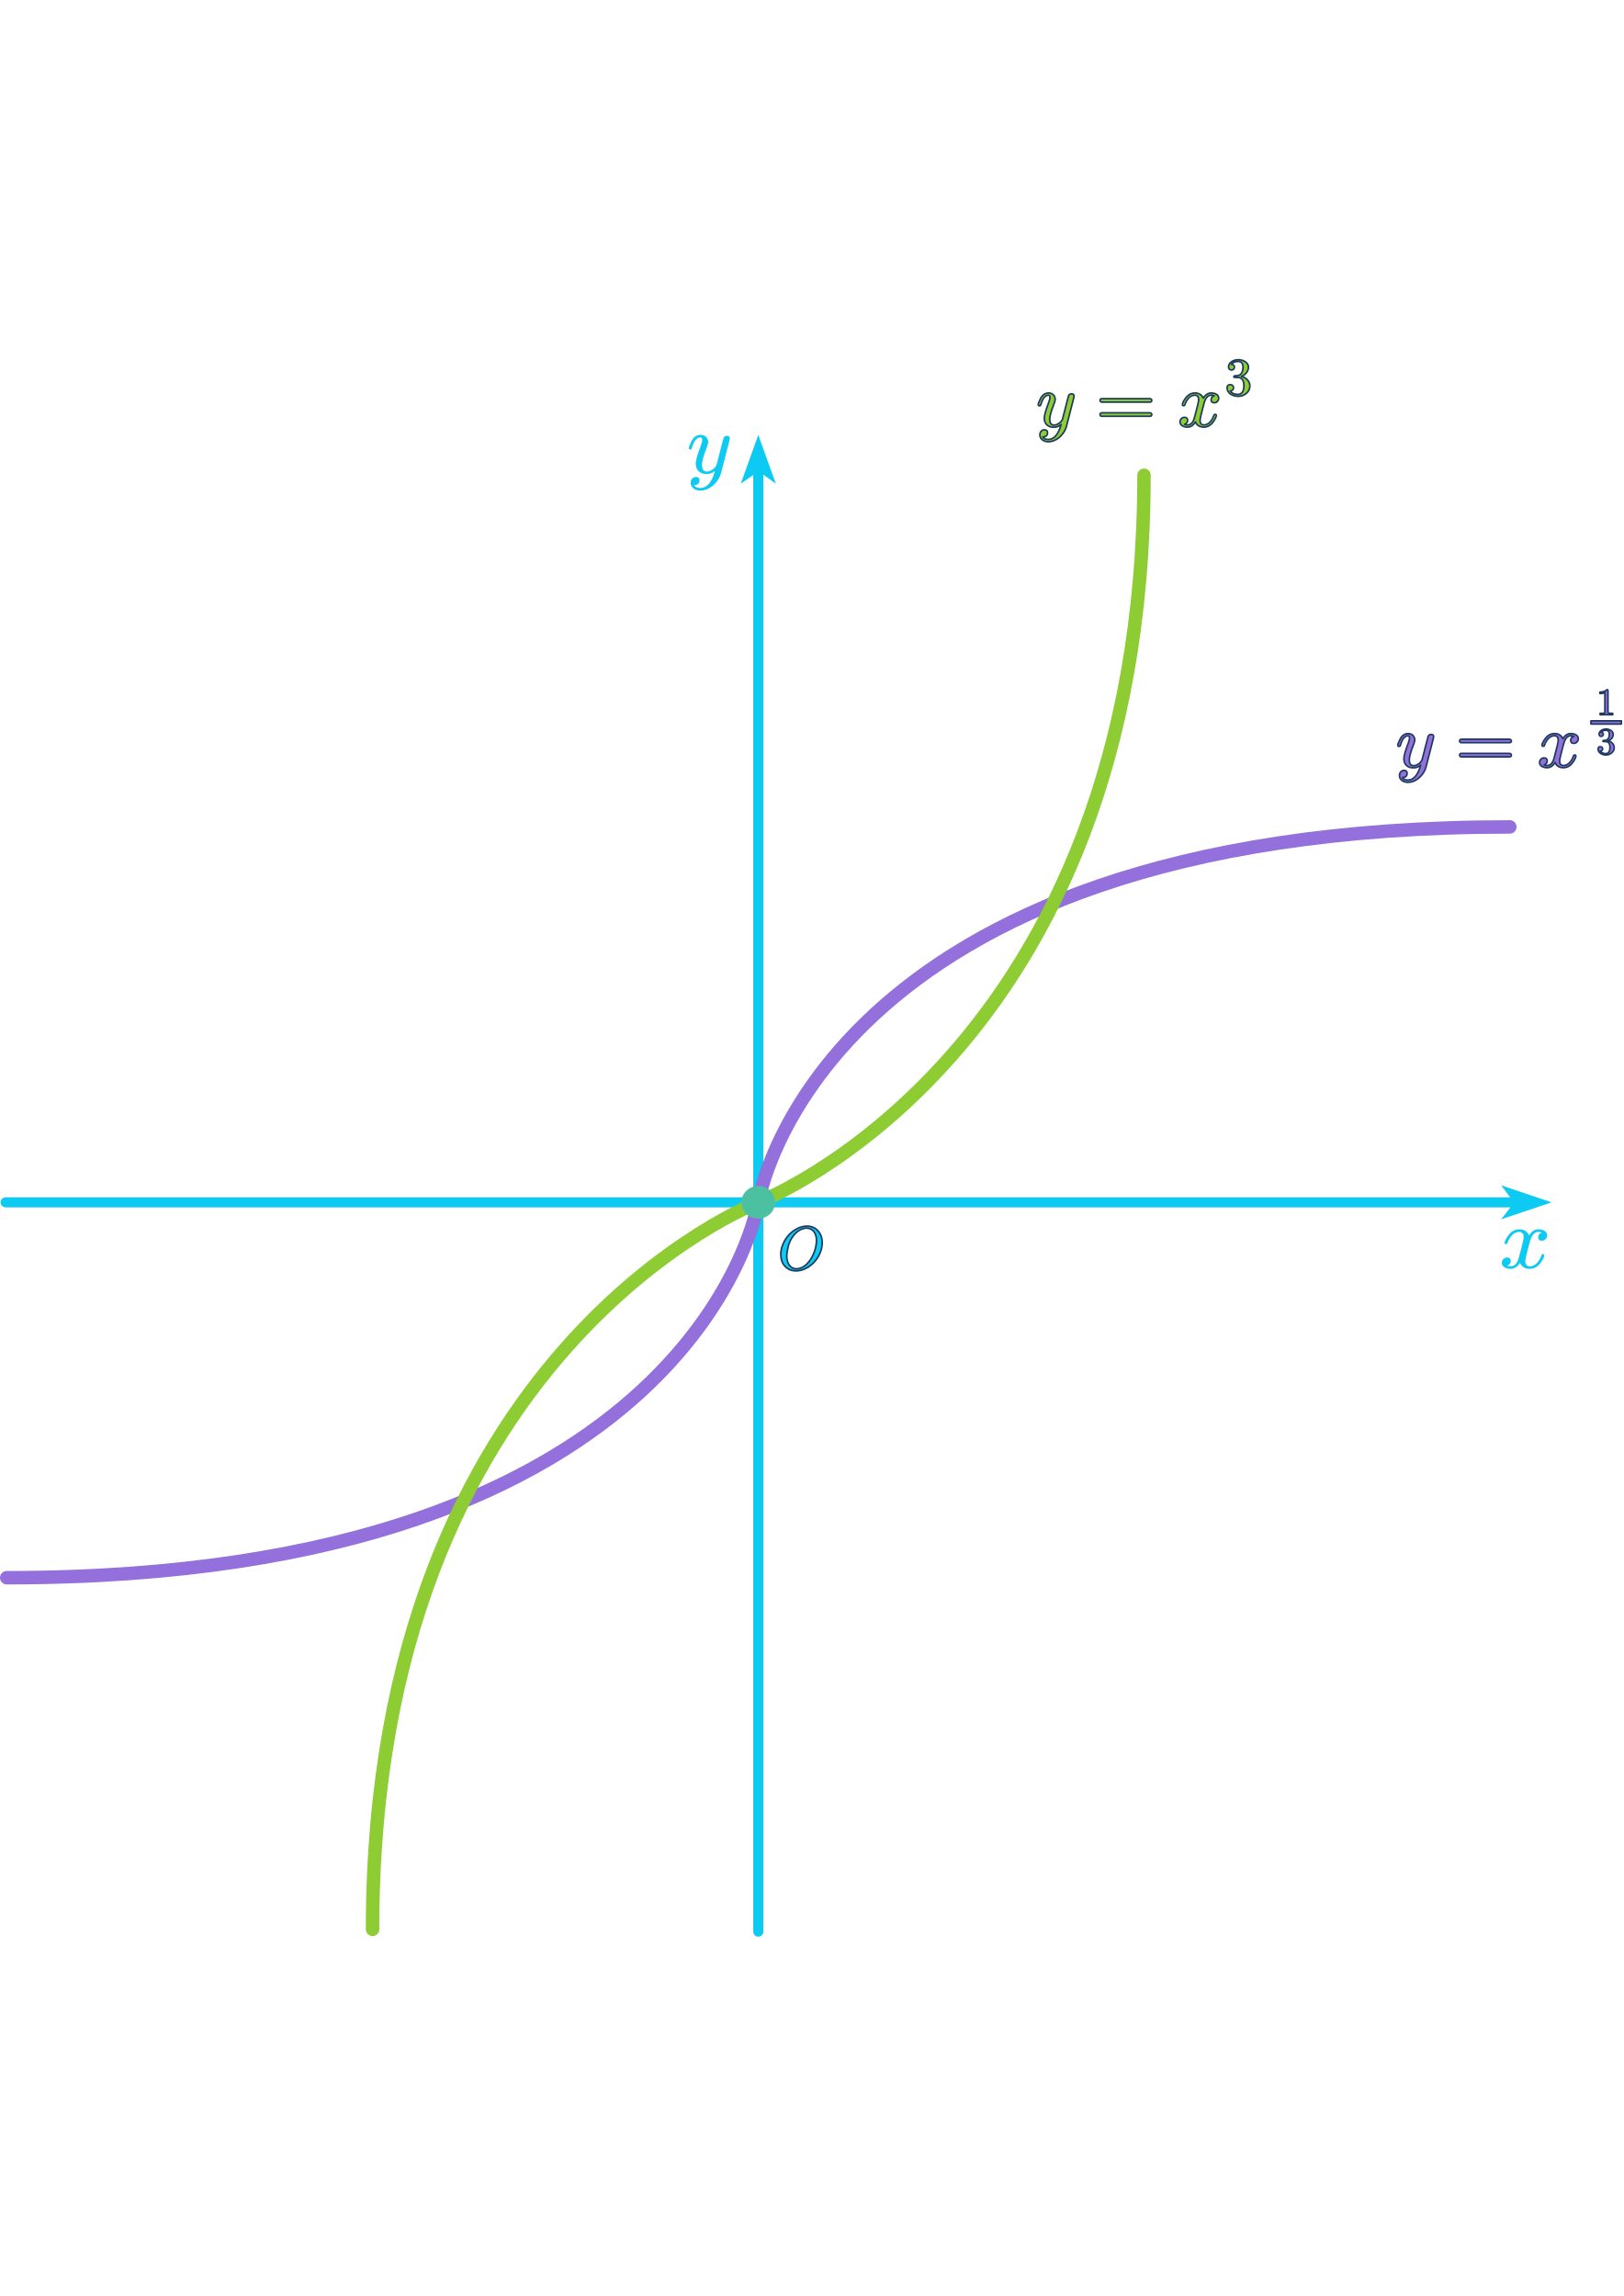
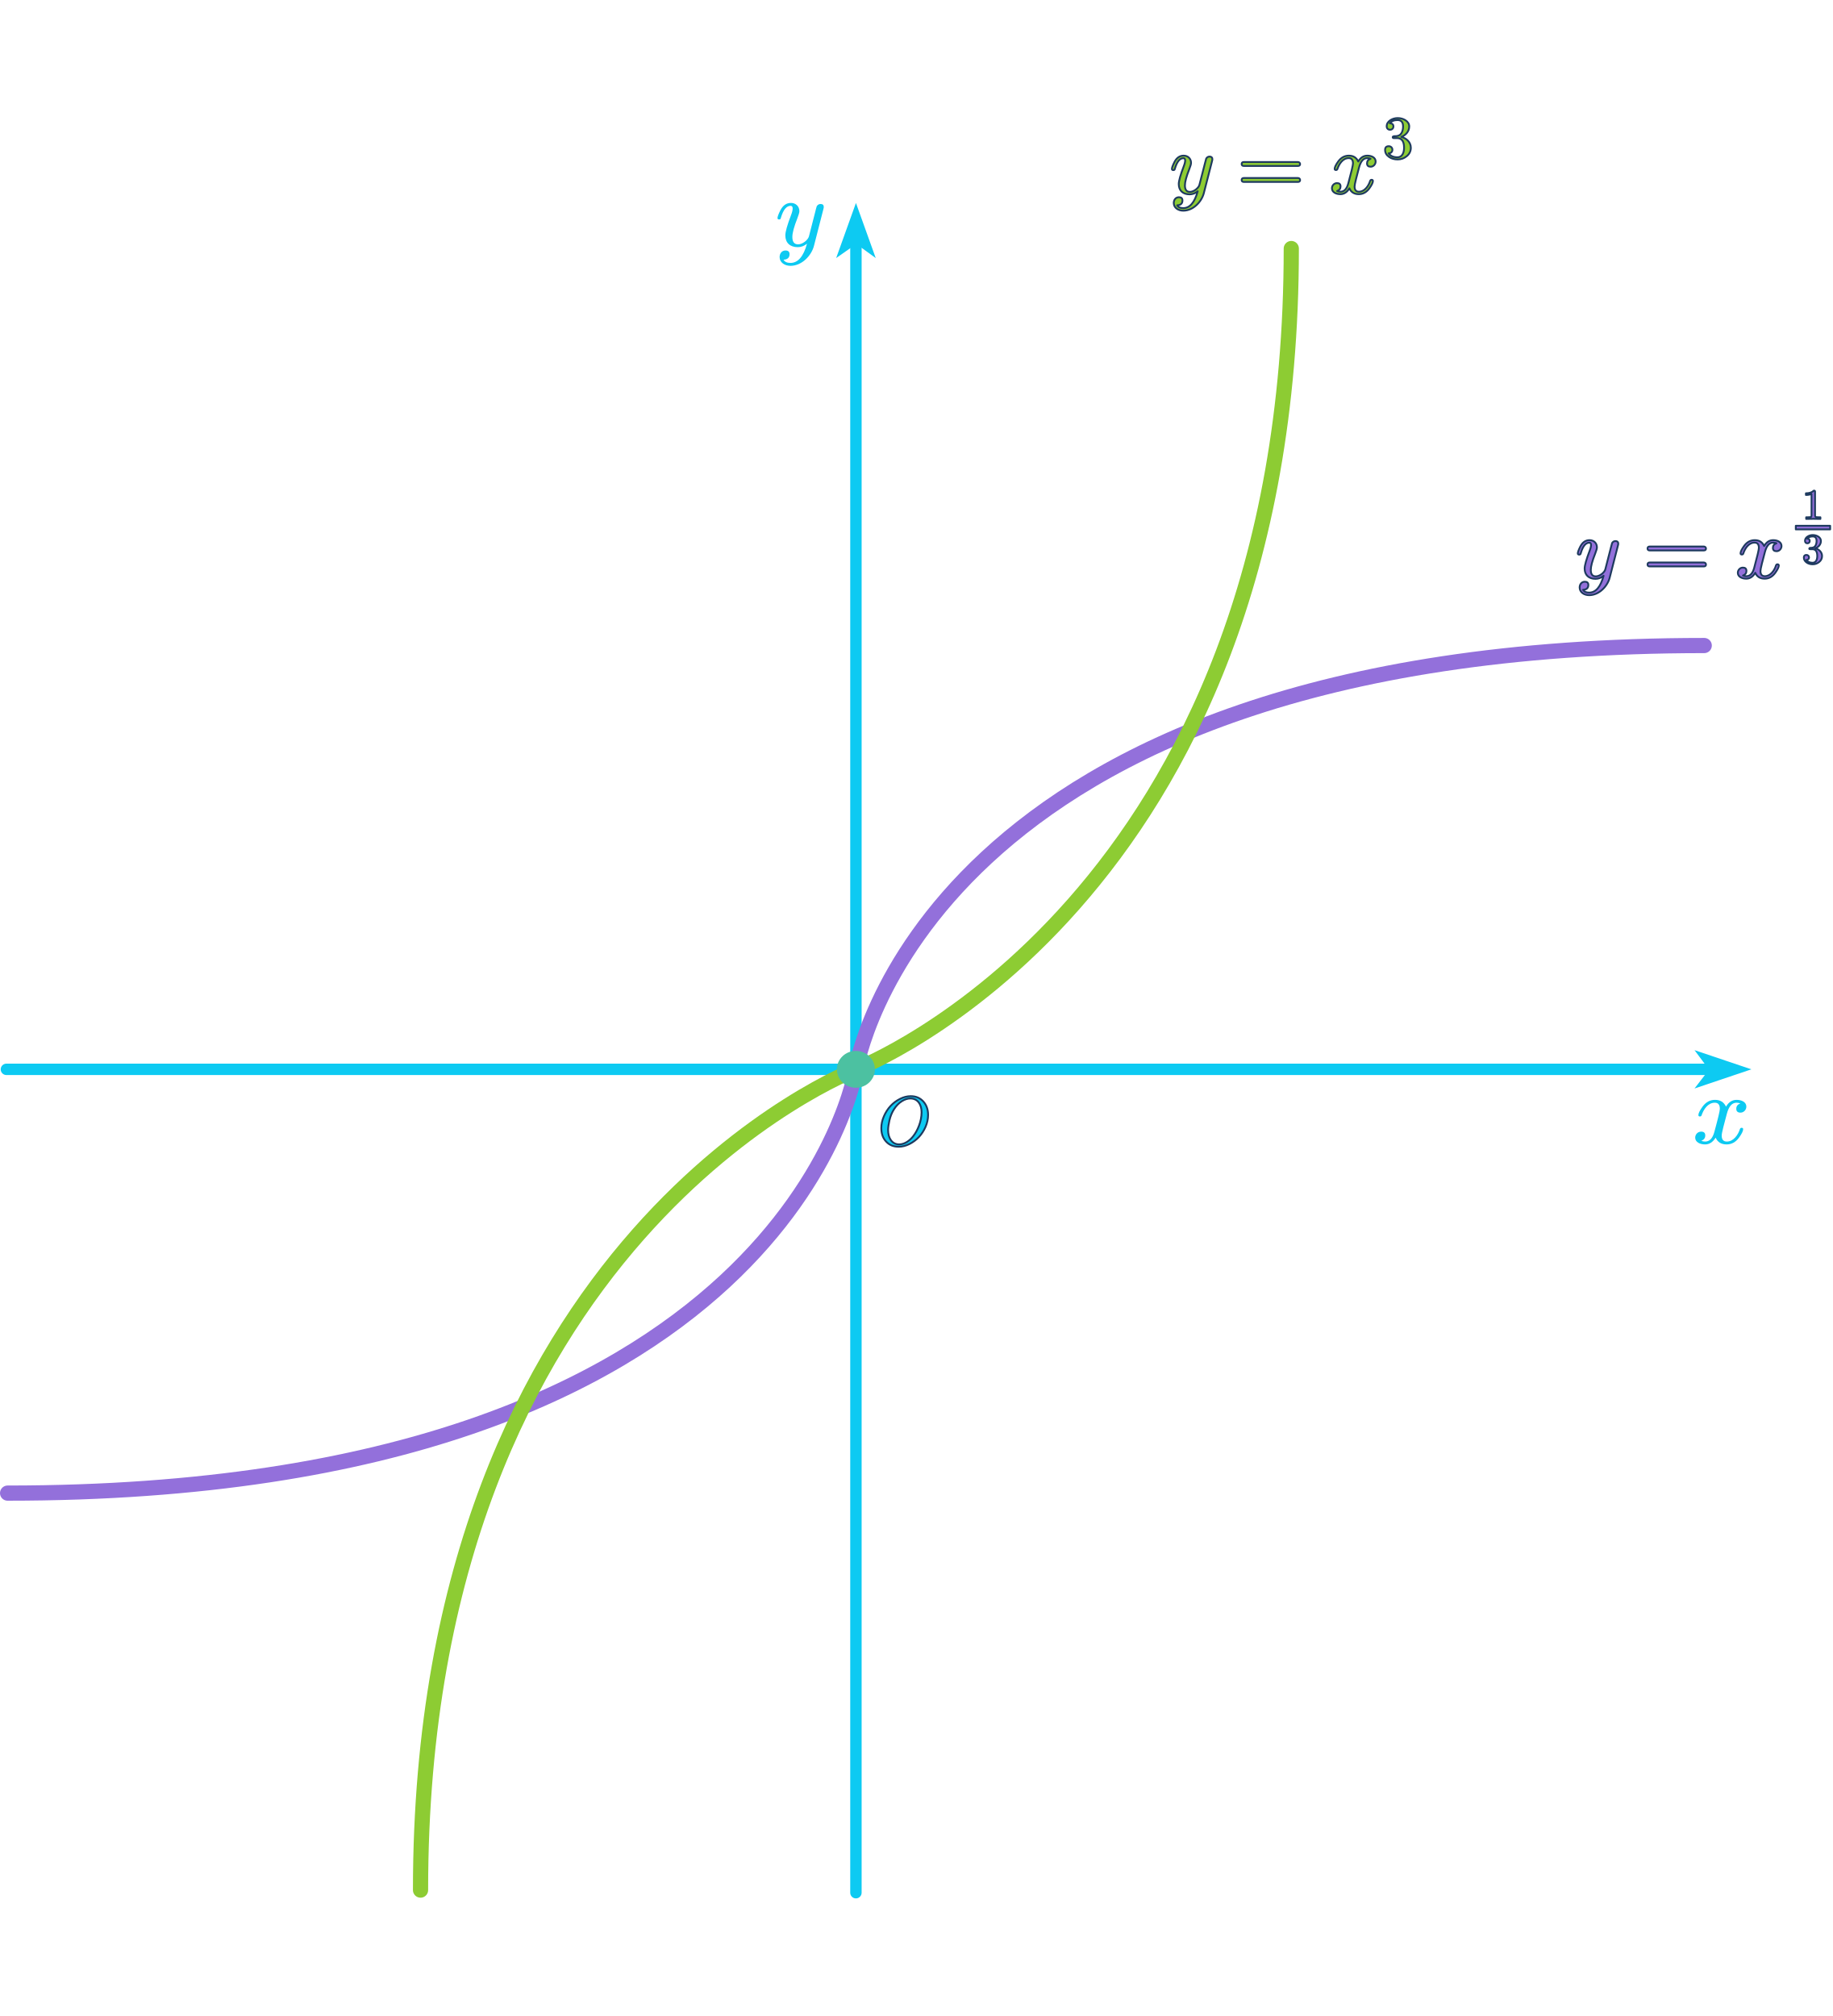
- <svg xmlns="http://www.w3.org/2000/svg" width="140" height="198" viewBox="0 0 1005 977" version="1.1" xml:space="preserve" style="fill-rule:evenodd;clip-rule:evenodd;stroke-linecap:round;stroke-linejoin:round;stroke-miterlimit:1.5;">
+ <svg xmlns="http://www.w3.org/2000/svg" width="180" height="198" viewBox="0 0 1005 977" version="1.1" xml:space="preserve" style="fill-rule:evenodd;clip-rule:evenodd;stroke-linecap:round;stroke-linejoin:round;stroke-miterlimit:1.5;">
  <g>
    <path id="MJX-3-NCM-I-1D466" d="M433.716,47.024c-2.477,0 -4.402,1.334 -5.778,4c-1.046,2.08 -1.596,3.519 -1.596,4.319c0,0.48 0.275,0.747 0.88,0.747c0.771,-0 0.826,-0.32 1.046,-1.12c1.266,-4.213 3.026,-6.346 5.283,-6.346c0.715,0 1.1,0.48 1.1,1.44c0,0.853 -0.275,2.08 -0.88,3.626c-2.091,5.493 -3.137,9.172 -3.137,11.145c0,4.053 2.586,6.453 6.823,6.453c1.816,-0 3.522,-0.64 5.063,-1.92c-1.926,7.039 -4.952,10.559 -9.079,10.559c-1.871,-0 -3.137,-0.587 -3.797,-1.76c2.201,-0.107 3.301,-1.12 3.301,-3.04c0,-1.333 -0.715,-2.026 -2.201,-2.026c-2.036,0 -3.246,1.653 -3.246,3.626c-0,2.933 2.751,4.8 5.943,4.8c6.328,-0 11.5,-5.653 12.876,-10.879l5.172,-20.157c0.165,-0.587 0.22,-1.013 0.22,-1.28c0,-1.067 -0.605,-1.6 -1.76,-1.6c-0.881,0 -1.596,0.427 -2.091,1.227c-0.331,1.119 -0.606,2.079 -0.771,2.879l-3.522,13.705c-0.55,1.92 -3.466,4.319 -5.942,4.319c-2.091,0 -3.137,-1.333 -3.137,-4.052c0,-2.24 0.935,-5.653 2.751,-10.239c0.716,-1.866 1.101,-3.146 1.101,-3.893c-0,-2.613 -1.926,-4.533 -4.622,-4.533Z" style="fill:#0dcaf2;fill-rule:nonzero;" />
  </g>
  <path d="M3.511,522.138l931.739,0" style="fill:none;stroke:#0dcaf2;stroke-width:6.25px;" />
  <path d="M469.345,70.69l0,902.944" style="fill:none;stroke:#0dcaf2;stroke-width:6.25px;" />
  <path d="M469.357,47.043l10.849,30.217l-10.67,-7.726l-11.027,7.726l10.848,-30.217Z" style="fill:#0dcaf2;" />
  <path d="M960.359,522.13l-31.18,10.513l7.971,-10.34l-7.971,-10.687l31.18,10.514Z" style="fill:#0dcaf2;" />
  <g>
    <path id="MJX-1-NCM-I-1D465" d="M957.607,542.59c-0,-2.482 -2.535,-3.723 -5.351,-3.723c-2.422,0 -4.337,1.241 -5.801,3.723c-1.183,-2.482 -3.155,-3.723 -6.027,-3.723c-2.76,0 -5.013,1.241 -6.815,3.669c-1.521,2.104 -2.31,3.669 -2.31,4.694c0,0.485 0.282,0.755 0.845,0.755c0.507,0 0.845,-0.27 0.958,-0.755c1.07,-3.129 3.436,-6.798 7.209,-6.798c1.859,-0 2.76,1.133 2.76,3.345c0,1.133 -1.014,5.341 -2.985,12.571c-0.958,3.614 -2.647,5.395 -5.069,5.395c-0.789,-0 -1.521,-0.162 -2.141,-0.432c1.465,-0.539 2.197,-1.51 2.197,-2.913c0,-1.403 -0.732,-2.104 -2.253,-2.104c-1.859,-0 -3.267,1.51 -3.267,3.291c0,2.482 2.648,3.722 5.407,3.722c2.366,0 4.281,-1.24 5.802,-3.722c1.07,2.482 3.098,3.722 6.027,3.722c2.703,0 4.956,-1.24 6.758,-3.668c1.521,-2.104 2.31,-3.669 2.31,-4.694c-0,-0.486 -0.282,-0.755 -0.845,-0.755c-0.507,-0 -0.789,0.269 -0.958,0.755c-0.957,3.075 -3.492,6.798 -7.153,6.798c-1.858,-0 -2.816,-1.079 -2.816,-3.291c0,-0.702 0.282,-2.212 0.901,-4.64l1.915,-7.283c1.07,-4.047 2.816,-6.097 5.295,-6.097c0.788,-0 1.52,0.162 2.14,0.432c-1.521,0.485 -2.253,1.456 -2.253,2.913c0,1.403 0.789,2.104 2.309,2.104c1.803,0 3.211,-1.564 3.211,-3.291Z" style="fill:#0dcaf2;fill-rule:nonzero;" />
  </g>
  <path d="M469.338,522.125c-0,0 36.236,-232.393 465.17,-232.393" style="fill:none;stroke:#9370db;stroke-width:8.33px;" />
  <path d="M469.338,522.125c-0,0 238.739,-91.411 238.739,-450.085" style="fill:none;stroke:#8dcc33;stroke-width:8.33px;" />
  <path d="M469.337,522.125c0,-0 -36.236,232.393 -465.17,232.393" style="fill:none;stroke:#9370db;stroke-width:8.33px;" />
  <path d="M469.337,522.125c0,-0 -238.739,91.411 -238.739,450.085" style="fill:none;stroke:#8dcc33;stroke-width:8.33px;" />
  <g>
    <g>
      <path id="MJX-45-NCM-I-1D442" d="M507.503,553.707c0.928,-2.174 1.411,-4.348 1.411,-6.56c-0,-2.975 -0.854,-5.416 -2.598,-7.361c-1.745,-1.945 -4.046,-2.937 -6.904,-2.937c-1.967,0 -3.934,0.496 -5.901,1.488c-4.009,2.021 -6.941,5.225 -8.834,9.573c-0.928,2.136 -1.41,4.272 -1.41,6.446c-0,3.013 0.853,5.454 2.598,7.361c1.744,1.907 4.045,2.86 6.94,2.86c1.93,0 3.86,-0.496 5.828,-1.449c4.045,-2.021 6.977,-5.187 8.87,-9.421m-2.152,-8.047c-0,5.072 -2.227,10.145 -4.603,13.158c-1.633,2.098 -4.454,4.463 -7.72,4.463c-3.971,-0 -6.05,-3.548 -6.05,-7.857c0,-1.335 0.26,-3.128 0.742,-5.302c1.003,-4.501 3.526,-8.467 6.83,-10.527c1.596,-0.991 3.155,-1.487 4.639,-1.487c4.009,-0 6.162,3.28 6.162,7.552Z" style="fill:#0dcaf2;fill-rule:nonzero;stroke:#1e3a5f;stroke-width:1px;stroke-linecap:butt;stroke-miterlimit:2;" />
    </g>
  </g>
  <path d="M458.899,522.129c0,-5.578 4.673,-10.106 10.429,-10.106c5.756,-0 10.428,4.528 10.428,10.106c0,5.578 -4.672,10.106 -10.428,10.106c-5.756,-0 -10.429,-4.528 -10.429,-10.106Z" style="fill:#4cc1a1;" />
  <g>
    <g>
      <path id="MJX-1-NCM-I-1D466" d="M649.067,21.104c-2.165,-0 -3.849,1.166 -5.052,3.497c-0.915,1.819 -1.396,3.078 -1.396,3.777c0,0.42 0.241,0.653 0.77,0.653c0.674,-0 0.722,-0.28 0.914,-0.979c1.107,-3.684 2.647,-5.549 4.62,-5.549c0.625,-0 0.962,0.419 0.962,1.259c-0,0.746 -0.241,1.818 -0.77,3.171c-1.828,4.802 -2.743,8.02 -2.743,9.745c0,3.544 2.262,5.642 5.967,5.642c1.588,0 3.079,-0.559 4.427,-1.678c-1.684,6.155 -4.331,9.232 -7.94,9.232c-1.636,0 -2.742,-0.513 -3.32,-1.538c1.925,-0.094 2.887,-0.98 2.887,-2.658c0,-1.166 -0.625,-1.772 -1.924,-1.772c-1.781,-0 -2.839,1.445 -2.839,3.171c-0,2.564 2.406,4.196 5.196,4.196c5.534,0 10.057,-4.942 11.26,-9.512l4.523,-17.626c0.144,-0.513 0.192,-0.886 0.192,-1.119c0,-0.933 -0.529,-1.399 -1.54,-1.399c-0.769,-0 -1.395,0.373 -1.828,1.072c-0.289,0.98 -0.529,1.819 -0.674,2.518l-3.079,11.984c-0.481,1.679 -3.032,3.777 -5.197,3.777c-1.828,0 -2.742,-1.166 -2.742,-3.544c-0,-1.958 0.818,-4.942 2.405,-8.953c0.626,-1.632 0.963,-2.751 0.963,-3.404c-0,-2.284 -1.684,-3.963 -4.042,-3.963Z" style="fill:#8dcc33;fill-rule:nonzero;stroke:#1e3a5f;stroke-width:1px;stroke-linecap:butt;stroke-miterlimit:2;" />
    </g>
    <g>
      <path id="MJX-1-NCM-N-3D" d="M711.753,24.601l-29.736,0c-0.77,0 -1.155,0.373 -1.155,1.073c0,0.699 0.385,1.072 1.155,1.072l29.736,0c0.77,0 1.155,-0.373 1.155,-1.072c0,-0.56 -0.529,-1.073 -1.155,-1.073m0,8.766l-29.736,0c-0.77,0 -1.155,0.374 -1.155,1.073c0,0.699 0.385,1.072 1.155,1.072l29.736,0c0.77,0 1.155,-0.373 1.155,-1.072c0,-0.606 -0.529,-1.073 -1.155,-1.073Z" style="fill:#8dcc33;fill-rule:nonzero;stroke:#1e3a5f;stroke-width:1px;stroke-linecap:butt;stroke-miterlimit:2;" />
    </g>
    <g>
      <g>
        <path id="MJX-1-NCM-I-1D4651" d="M754.327,24.321c0,-2.145 -2.165,-3.217 -4.571,-3.217c-2.069,-0 -3.705,1.072 -4.956,3.217c-1.011,-2.145 -2.695,-3.217 -5.149,-3.217c-2.357,-0 -4.282,1.072 -5.822,3.171c-1.299,1.818 -1.972,3.171 -1.972,4.056c-0,0.42 0.24,0.653 0.721,0.653c0.433,0 0.722,-0.233 0.818,-0.653c0.914,-2.704 2.935,-5.875 6.159,-5.875c1.588,0 2.358,0.979 2.358,2.891c-0,0.979 -0.866,4.617 -2.55,10.865c-0.818,3.124 -2.262,4.663 -4.331,4.663c-0.673,-0 -1.299,-0.14 -1.828,-0.373c1.251,-0.466 1.876,-1.306 1.876,-2.518c0,-1.213 -0.625,-1.819 -1.924,-1.819c-1.588,0 -2.791,1.306 -2.791,2.845c-0,2.145 2.261,3.217 4.619,3.217c2.021,0 3.657,-1.072 4.956,-3.217c0.914,2.145 2.647,3.217 5.149,3.217c2.309,0 4.234,-1.072 5.774,-3.171c1.299,-1.818 1.972,-3.171 1.972,-4.056c0,-0.42 -0.24,-0.653 -0.721,-0.653c-0.433,-0 -0.674,0.233 -0.818,0.653c-0.818,2.657 -2.984,5.875 -6.111,5.875c-1.588,-0 -2.406,-0.933 -2.406,-2.845c0,-0.606 0.241,-1.911 0.77,-4.01l1.636,-6.295c0.914,-3.497 2.406,-5.269 4.523,-5.269c0.673,0 1.299,0.14 1.828,0.373c-1.299,0.42 -1.924,1.259 -1.924,2.518c-0,1.213 0.673,1.819 1.972,1.819c1.54,-0 2.743,-1.353 2.743,-2.845Z" style="fill:#8dcc33;fill-rule:nonzero;stroke:#1e3a5f;stroke-width:1px;stroke-linecap:butt;stroke-miterlimit:2;" />
      </g>
      <g>
        <path id="MJX-1-NCM-N-33" d="M768.388,10.819c2.245,-0.824 4.354,-2.901 4.354,-5.704c0,-1.417 -0.714,-2.571 -2.109,-3.461c-1.225,-0.758 -2.619,-1.154 -4.184,-1.154c-1.531,-0 -2.858,0.396 -4.049,1.154c-1.326,0.857 -2.007,1.978 -2.007,3.395c0,1.088 0.749,1.847 1.837,1.847c1.089,-0 1.837,-0.759 1.837,-1.814c0,-1.087 -0.646,-1.681 -1.939,-1.747c0.885,-1.154 2.28,-1.747 4.185,-1.747c2.041,-0 3.061,1.154 3.061,3.494c0,1.385 -0.272,2.539 -0.782,3.495c-0.919,1.582 -2.177,1.879 -4.287,1.879c-0.408,0.066 -0.612,0.231 -0.612,0.528c0,0.494 0.238,0.494 0.919,0.494l1.462,0c2.552,0 3.845,1.747 3.845,5.275c-0,2.802 -1.055,5.242 -3.64,5.242c-2.212,-0 -3.845,-0.726 -4.831,-2.176c1.191,0.033 2.075,-0.824 2.075,-1.945c0,-1.121 -0.85,-1.945 -2.007,-1.945c-1.327,-0 -2.007,0.659 -2.007,2.011c-0,1.615 0.748,2.901 2.245,3.923c1.327,0.89 2.892,1.318 4.627,1.318c1.939,0 3.606,-0.626 5.068,-1.846c1.463,-1.22 2.178,-2.736 2.178,-4.582c-0,-3.099 -2.518,-5.242 -5.239,-5.934Z" style="fill:#8dcc33;fill-rule:nonzero;stroke:#1e3a5f;stroke-width:1px;stroke-linecap:butt;stroke-miterlimit:2;" />
      </g>
    </g>
  </g>
  <g>
    <g>
      <path id="MJX-1-NCM-I-1D4661" d="M871.632,231.947c-2.165,0 -3.849,1.166 -5.052,3.497c-0.914,1.819 -1.395,3.078 -1.395,3.777c-0,0.42 0.24,0.653 0.77,0.653c0.673,0 0.721,-0.28 0.914,-0.979c1.107,-3.684 2.646,-5.549 4.619,-5.549c0.626,0 0.962,0.42 0.962,1.259c0,0.746 -0.24,1.819 -0.769,3.171c-1.829,4.803 -2.743,8.02 -2.743,9.746c-0,3.543 2.261,5.642 5.966,5.642c1.588,-0 3.08,-0.56 4.427,-1.679c-1.684,6.155 -4.33,9.233 -7.939,9.233c-1.636,-0 -2.743,-0.513 -3.32,-1.539c1.924,-0.093 2.887,-0.979 2.887,-2.658c-0,-1.166 -0.626,-1.772 -1.925,-1.772c-1.78,0 -2.839,1.446 -2.839,3.171c0,2.565 2.406,4.197 5.197,4.197c5.533,-0 10.056,-4.943 11.259,-9.513l4.523,-17.626c0.144,-0.513 0.193,-0.886 0.193,-1.119c-0,-0.933 -0.53,-1.399 -1.54,-1.399c-0.77,0 -1.396,0.373 -1.829,1.073c-0.288,0.979 -0.529,1.818 -0.673,2.518l-3.08,11.983c-0.481,1.679 -3.031,3.777 -5.196,3.777c-1.829,0 -2.743,-1.165 -2.743,-3.543c0,-1.959 0.818,-4.943 2.406,-8.953c0.625,-1.632 0.962,-2.751 0.962,-3.404c0,-2.285 -1.684,-3.964 -4.042,-3.964Z" style="fill:#9370db;fill-rule:nonzero;stroke:#1e3a5f;stroke-width:1px;stroke-linecap:butt;stroke-miterlimit:2;" />
    </g>
    <g>
      <path id="MJX-1-NCM-N-3D1" d="M934.319,235.444l-29.736,0c-0.77,0 -1.155,0.373 -1.155,1.073c-0,0.699 0.385,1.072 1.155,1.072l29.736,0c0.77,0 1.155,-0.373 1.155,-1.072c-0,-0.56 -0.53,-1.073 -1.155,-1.073m-0,8.767l-29.736,-0c-0.77,-0 -1.155,0.373 -1.155,1.072c-0,0.7 0.385,1.073 1.155,1.073l29.736,-0c0.77,-0 1.155,-0.373 1.155,-1.073c-0,-0.606 -0.53,-1.072 -1.155,-1.072Z" style="fill:#9370db;fill-rule:nonzero;stroke:#1e3a5f;stroke-width:1px;stroke-linecap:butt;stroke-miterlimit:2;" />
    </g>
    <g>
      <g>
        <path id="MJX-1-NCM-I-1D4652" d="M976.892,235.165c0,-2.145 -2.165,-3.218 -4.571,-3.218c-2.069,0 -3.705,1.073 -4.956,3.218c-1.01,-2.145 -2.694,-3.218 -5.148,-3.218c-2.358,0 -4.283,1.073 -5.822,3.171c-1.299,1.819 -1.973,3.171 -1.973,4.057c-0,0.419 0.241,0.653 0.722,0.653c0.433,-0 0.721,-0.234 0.818,-0.653c0.914,-2.705 2.935,-5.876 6.159,-5.876c1.587,0 2.357,0.98 2.357,2.892c0,0.979 -0.866,4.616 -2.55,10.864c-0.818,3.124 -2.261,4.663 -4.33,4.663c-0.674,0 -1.299,-0.14 -1.829,-0.373c1.251,-0.466 1.877,-1.305 1.877,-2.518c-0,-1.212 -0.626,-1.818 -1.925,-1.818c-1.588,-0 -2.791,1.305 -2.791,2.844c0,2.145 2.262,3.217 4.62,3.217c2.02,0 3.656,-1.072 4.956,-3.217c0.914,2.145 2.646,3.217 5.148,3.217c2.31,0 4.234,-1.072 5.774,-3.17c1.299,-1.819 1.973,-3.171 1.973,-4.057c-0,-0.42 -0.241,-0.653 -0.722,-0.653c-0.433,0 -0.674,0.233 -0.818,0.653c-0.818,2.658 -2.983,5.875 -6.111,5.875c-1.588,0 -2.406,-0.932 -2.406,-2.844c0,-0.606 0.241,-1.912 0.77,-4.01l1.636,-6.295c0.915,-3.498 2.406,-5.27 4.523,-5.27c0.674,0 1.299,0.14 1.829,0.373c-1.299,0.42 -1.925,1.26 -1.925,2.519c0,1.212 0.674,1.818 1.973,1.818c1.54,0 2.742,-1.352 2.742,-2.844Z" style="fill:#9370db;fill-rule:nonzero;stroke:#1e3a5f;stroke-width:1px;stroke-linecap:butt;stroke-miterlimit:2;" />
      </g>
      <g>
        <g>
          <path id="MJX-1-NCM-N-31" d="M994.599,204.787c-0.986,0.979 -2.429,1.469 -4.329,1.469l0,0.909c1.251,-0 2.285,-0.187 3.079,-0.56l-0,11.794c-0,0.42 -0.096,0.699 -0.313,0.816c-0.216,0.116 -0.818,0.186 -1.78,0.186l-0.842,0l0,0.909c0.602,-0.046 1.901,-0.07 3.897,-0.07c1.996,0 3.295,0.024 3.896,0.07l0,-0.909l-0.842,0c-0.986,0 -1.587,-0.07 -1.78,-0.186c-0.192,-0.117 -0.312,-0.396 -0.312,-0.816l-0,-12.912c-0,-0.56 -0.048,-0.7 -0.674,-0.7Z" style="fill:#9370db;fill-rule:nonzero;stroke:#1e3a5f;stroke-width:1px;stroke-linecap:butt;stroke-miterlimit:2;" />
        </g>
        <g>
          <path id="MJX-1-NCM-N-331" d="M995.417,236.445c1.587,-0.582 3.079,-2.051 3.079,-4.032c-0,-1.002 -0.505,-1.818 -1.492,-2.447c-0.865,-0.536 -1.851,-0.816 -2.958,-0.816c-1.082,0 -2.02,0.28 -2.862,0.816c-0.938,0.606 -1.419,1.398 -1.419,2.401c0,0.769 0.529,1.305 1.299,1.305c0.769,-0 1.299,-0.536 1.299,-1.282c-0,-0.769 -0.457,-1.189 -1.371,-1.235c0.625,-0.816 1.611,-1.236 2.958,-1.236c1.443,0 2.165,0.816 2.165,2.471c-0,0.979 -0.193,1.795 -0.554,2.471c-0.649,1.118 -1.539,1.328 -3.03,1.328c-0.289,0.047 -0.433,0.163 -0.433,0.373c0,0.35 0.168,0.35 0.649,0.35l1.035,-0c1.803,-0 2.717,1.235 2.717,3.729c0,1.981 -0.745,3.706 -2.573,3.706c-1.563,-0 -2.718,-0.513 -3.415,-1.538c0.841,0.023 1.467,-0.583 1.467,-1.376c-0,-0.792 -0.601,-1.375 -1.419,-1.375c-0.938,0 -1.419,0.466 -1.419,1.422c-0,1.142 0.529,2.051 1.587,2.774c0.938,0.629 2.044,0.932 3.271,0.932c1.371,-0 2.55,-0.443 3.584,-1.305c1.034,-0.863 1.539,-1.935 1.539,-3.24c-0,-2.191 -1.78,-3.706 -3.704,-4.196Z" style="fill:#9370db;fill-rule:nonzero;stroke:#1e3a5f;stroke-width:1px;stroke-linecap:butt;stroke-miterlimit:2;" />
        </g>
        <rect x="984.728" y="224.069" width="18.833" height="1.978" style="fill:#9370db;stroke:#1e3a5f;stroke-width:1px;stroke-linecap:butt;stroke-miterlimit:2;" />
      </g>
    </g>
  </g>
</svg>
